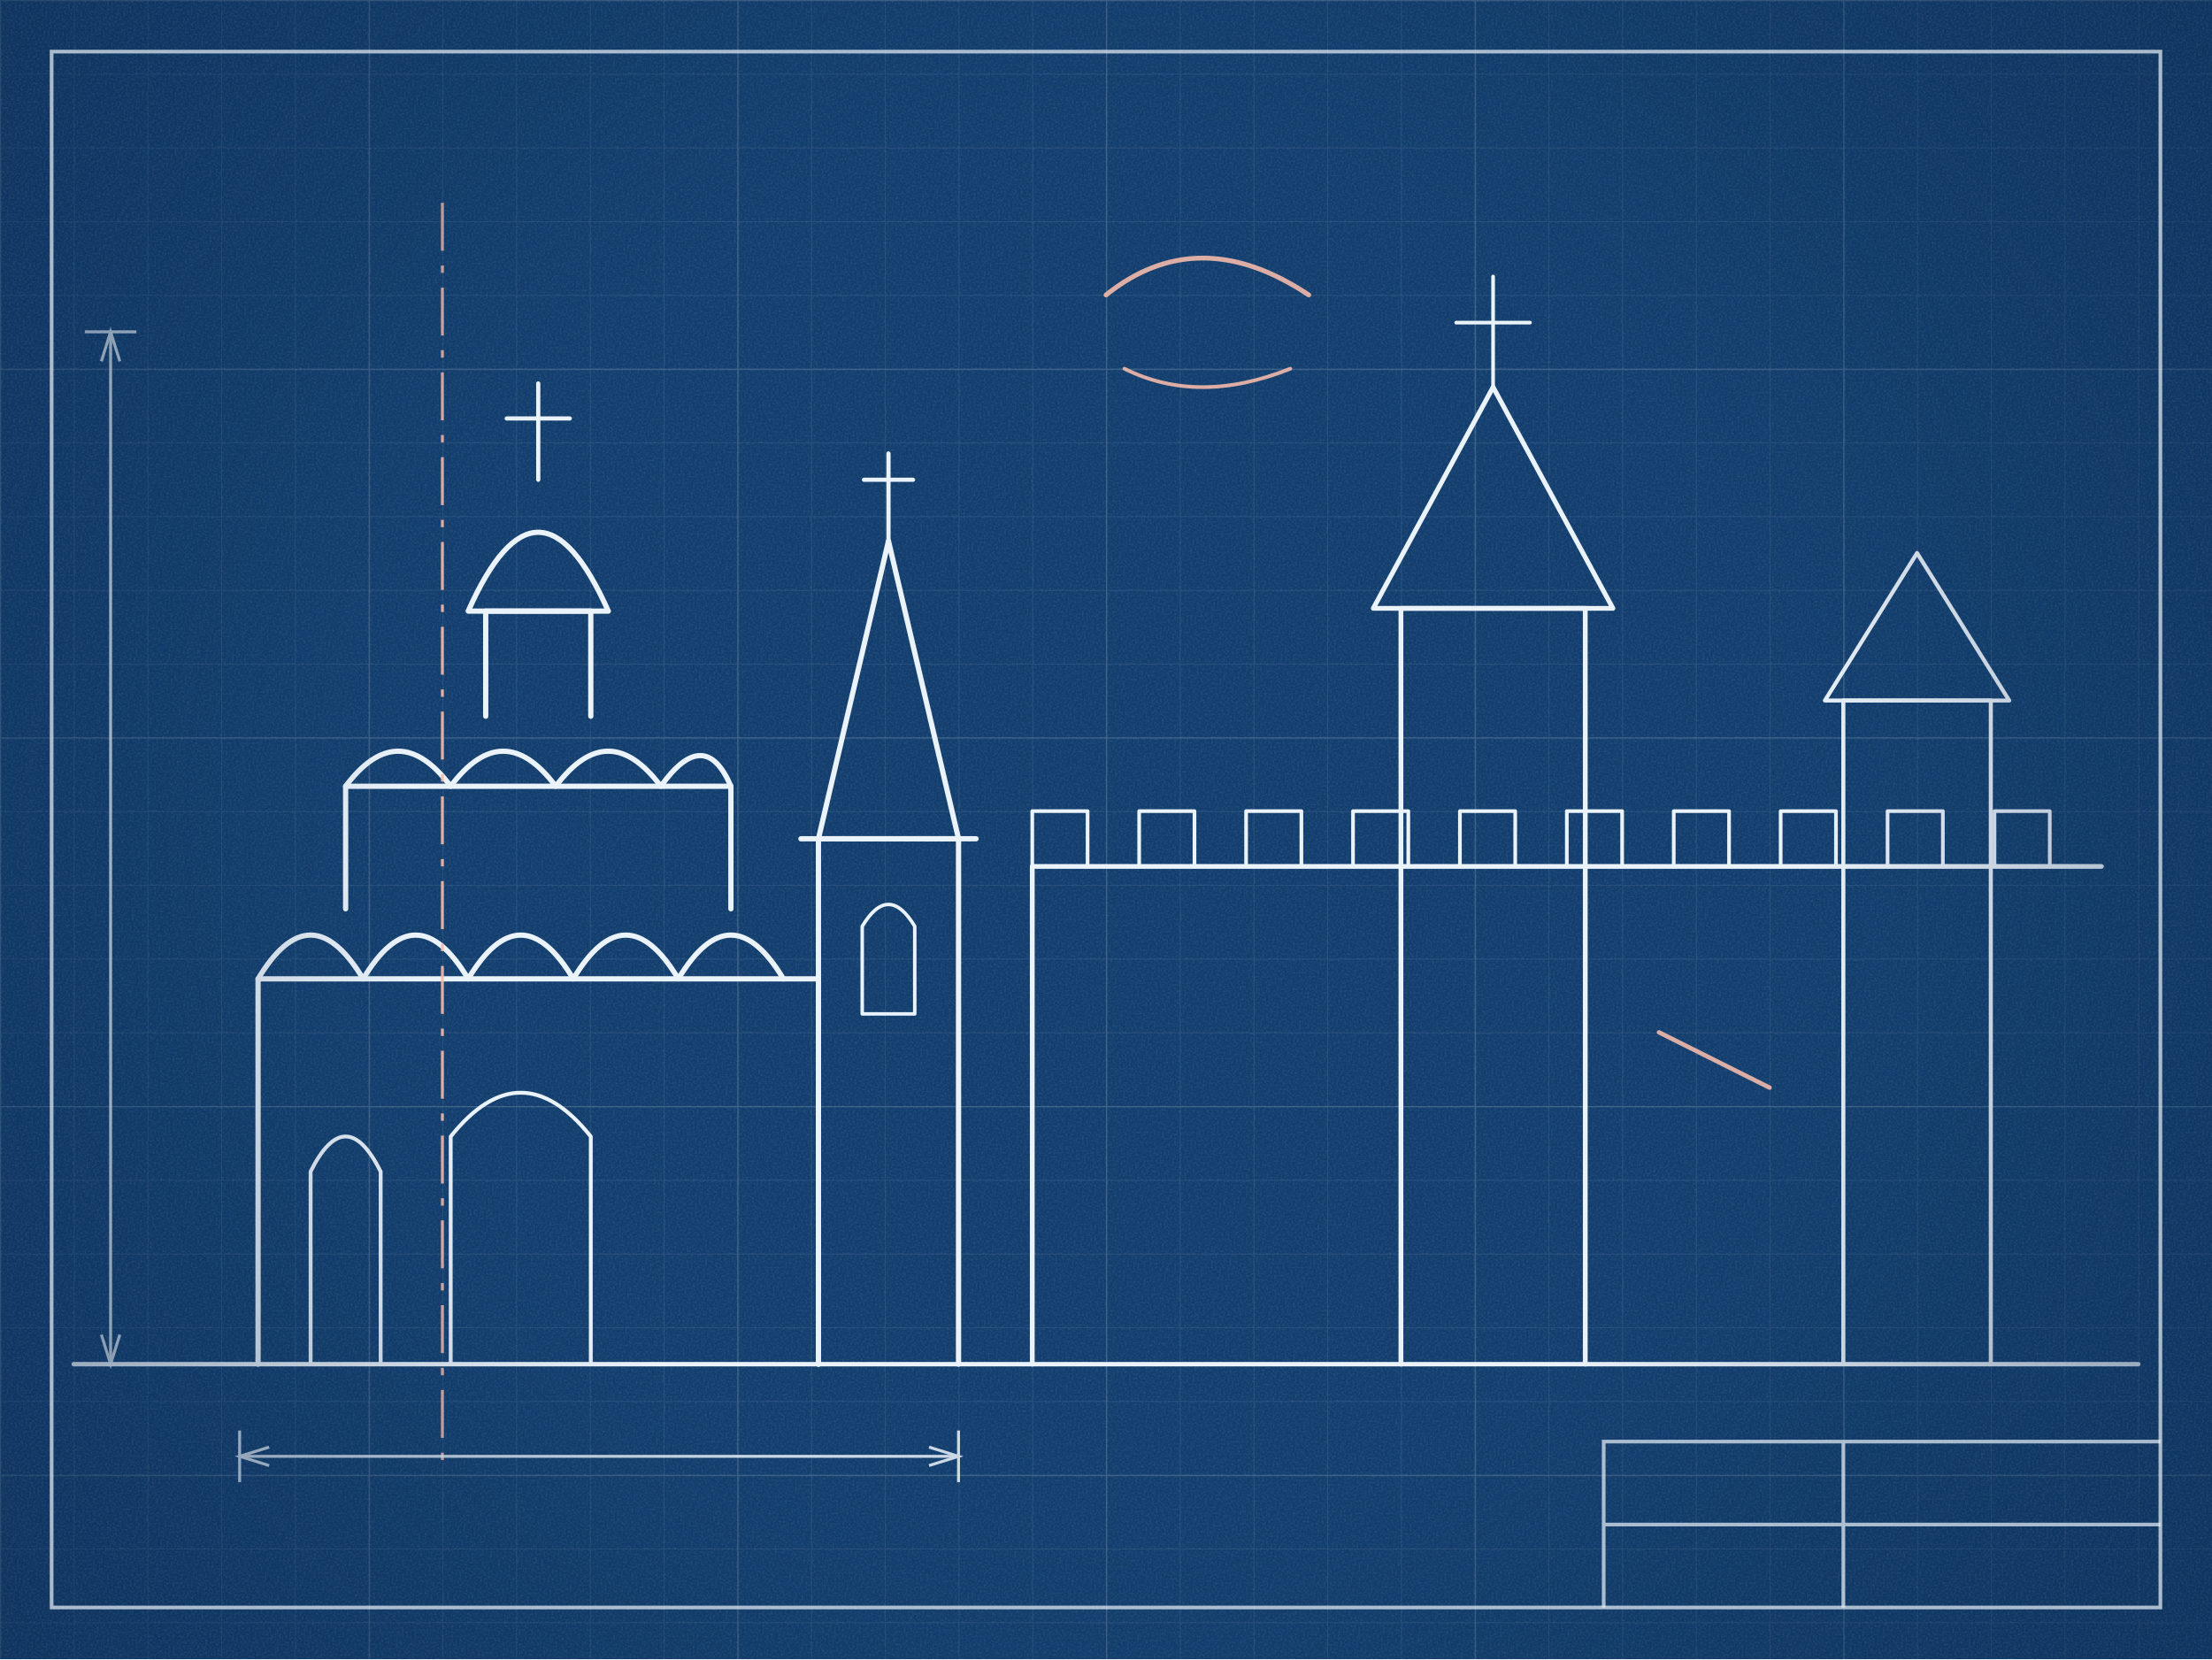
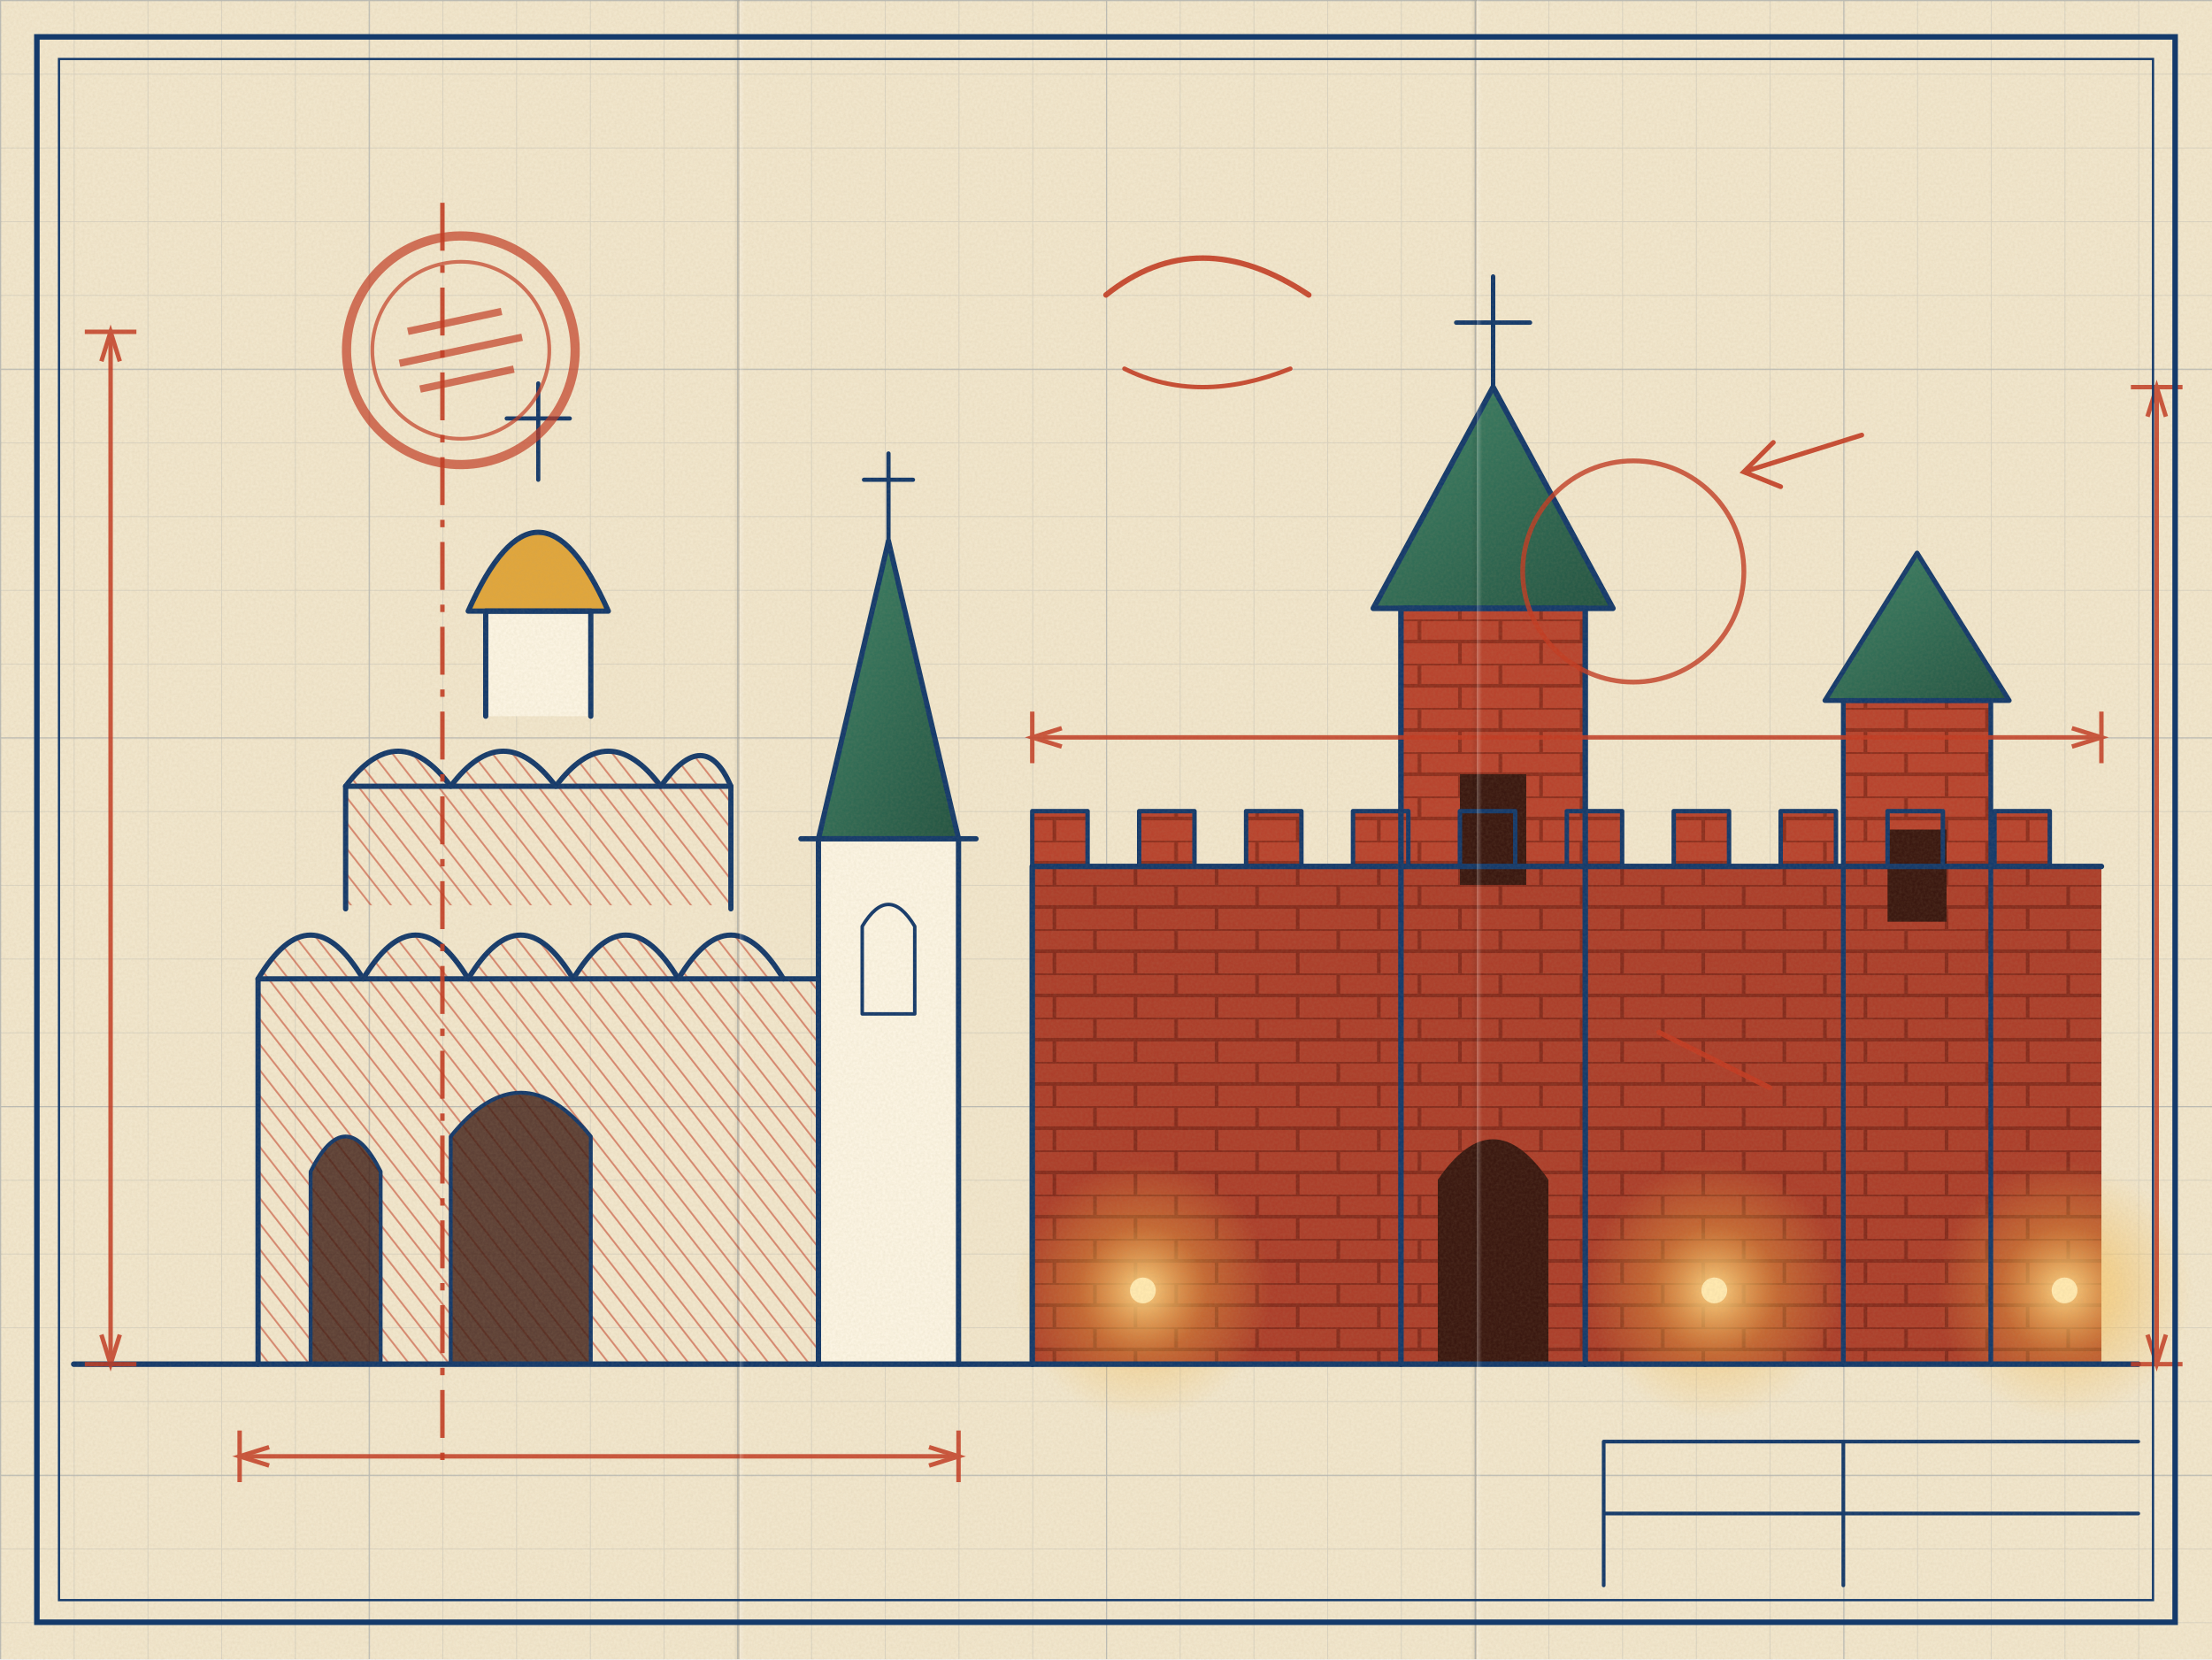
<svg xmlns="http://www.w3.org/2000/svg" viewBox="0 0 1200 900" width="1200" height="900" role="img" aria-labelledby="t d">
  <defs>
-     <pattern id="grid" width="40" height="40" patternUnits="userSpaceOnUse">
-       <path d="M40 0H0V40" fill="none" stroke="#FFFFFF" stroke-opacity=".08" stroke-width="1" />
+     <pattern id="pg" width="40" height="40" patternUnits="userSpaceOnUse">
+       <path d="M40 0H0V40" fill="none" stroke="#143A6B" stroke-opacity=".10" stroke-width="1" />
    </pattern>
-     <pattern id="grid5" width="200" height="200" patternUnits="userSpaceOnUse">
-       <path d="M200 0H0V200" fill="none" stroke="#FFFFFF" stroke-opacity=".12" stroke-width="1.4" />
+     <pattern id="pg5" width="200" height="200" patternUnits="userSpaceOnUse">
+       <path d="M200 0H0V200" fill="none" stroke="#143A6B" stroke-opacity=".16" stroke-width="1.4" />
    </pattern>
-     <filter id="paper" x="0" y="0" width="100%" height="100%">
-       <feTurbulence type="fractalNoise" baseFrequency=".9" numOctaves="2" seed="4" stitchTiles="stitch" />
-       <feColorMatrix values="0 0 0 0 1 0 0 0 0 1 0 0 0 0 1 0 0 0 .5 -.2" />
+     <pattern id="brick" width="44" height="24" patternUnits="userSpaceOnUse">
+       <rect width="44" height="24" fill="#B8442E" />
+       <path d="M0 0H44M0 12H44M22 0V12M0 12V24M44 12V24" stroke="#8E2F1E" stroke-width="2" fill="none" />
+     </pattern>
+     <pattern id="wash" width="9" height="9" patternUnits="userSpaceOnUse" patternTransform="rotate(-38)">
+       <path d="M0 0V9" stroke="#C23B22" stroke-opacity=".5" stroke-width="2.2" />
+     </pattern>
+     <linearGradient id="roof" x1="0" y1="0" x2="1" y2="1">
+       <stop offset="0" stop-color="#3F8468" />
+       <stop offset="1" stop-color="#245442" />
+     </linearGradient>
+     <radialGradient id="lamp">
+       <stop offset="0" stop-color="#FFD98A" stop-opacity=".95" />
+       <stop offset=".5" stop-color="#F2B544" stop-opacity=".35" />
+       <stop offset="1" stop-color="#F2B544" stop-opacity="0" />
+     </radialGradient>
+     <filter id="pp" x="0" y="0" width="100%" height="100%">
+       <feTurbulence type="fractalNoise" baseFrequency=".7" numOctaves="2" seed="11" stitchTiles="stitch" />
+       <feColorMatrix values="0 0 0 0 .45 0 0 0 0 .33 0 0 0 0 .18 0 0 0 .32 -.08" />
    </filter>
-     <radialGradient id="bpv" cx="600" cy="450" r="760" gradientUnits="userSpaceOnUse">
-       <stop offset=".5" stop-color="#0A2B52" stop-opacity="0" />
-       <stop offset="1" stop-color="#0A2B52" stop-opacity=".55" />
-     </radialGradient>
+     <linearGradient id="fold" x1="0" y1="0" x2="1" y2="0">
+       <stop offset="0" stop-color="#000" stop-opacity="0" />
+       <stop offset=".5" stop-color="#000" stop-opacity=".09" />
+       <stop offset=".52" stop-color="#fff" stop-opacity=".25" />
+       <stop offset="1" stop-color="#fff" stop-opacity="0" />
+     </linearGradient>
  </defs>
-   <rect width="1200" height="900" fill="#123E6E" />
-   <rect width="1200" height="900" fill="url(#grid)" />
-   <rect width="1200" height="900" fill="url(#grid5)" />
+   <rect width="1200" height="900" fill="#F1E6CC" />
+   <rect width="1200" height="900" fill="url(#pg)" />
+   <rect width="1200" height="900" fill="url(#pg5)" />
+   <rect x="560" y="470" width="580" height="270" fill="url(#brick)" />
+   <rect x="560" y="440" width="30" height="32" fill="url(#brick)" />
+   <rect x="618" y="440" width="30" height="32" fill="url(#brick)" />
+   <rect x="676" y="440" width="30" height="32" fill="url(#brick)" />
+   <rect x="734" y="440" width="30" height="32" fill="url(#brick)" />
+   <rect x="792" y="440" width="30" height="32" fill="url(#brick)" />
+   <rect x="850" y="440" width="30" height="32" fill="url(#brick)" />
+   <rect x="908" y="440" width="30" height="32" fill="url(#brick)" />
+   <rect x="966" y="440" width="30" height="32" fill="url(#brick)" />
+   <rect x="1024" y="440" width="30" height="32" fill="url(#brick)" />
+   <rect x="1082" y="440" width="30" height="32" fill="url(#brick)" />
+   <rect x="760" y="330" width="100" height="410" fill="url(#brick)" />
+   <path d="M745 330H875L810 210Z" fill="url(#roof)" />
+   <rect x="1000" y="380" width="80" height="360" fill="url(#brick)" />
+   <path d="M990 380H1090L1040 300Z" fill="url(#roof)" />
+   <path d="M780 740V640Q810 596 840 640V740Z" fill="#3A1810" />
+   <rect x="792" y="420" width="36" height="60" fill="#3A1810" />
+   <rect x="1024" y="450" width="32" height="50" fill="#3A1810" />
+   <rect x="560" y="470" width="580" height="270" fill="#3A1810" opacity=".10" />
+   <g transform="translate(330 740) scale(.95)">
+     <path d="M-200 0V-220Q-170 -270 -140 -220Q-110 -270 -80 -220Q-50 -270 -20 -220Q10 -270 40 -220Q70 -270 100 -220H120V0Z" fill="url(#wash)" />
+     <path d="M-150 -262V-330Q-120 -370 -90 -330Q-60 -370 -30 -330Q0 -370 30 -330Q55 -365 70 -330V-262Z" fill="url(#wash)" />
+     <path d="M-80 -430Q-40 -520 0 -430Z" fill="#E0A63C" />
+     <rect x="-70" y="-430" width="60" height="60" fill="#FBF4E2" />
+     <rect x="120" y="-300" width="80" height="300" fill="#FBF4E2" />
+     <path d="M120 -300L160 -470L200 -300Z" fill="url(#roof)" />
+     <path d="M-170 0V-110Q-150 -150 -130 -110V0ZM-90 0V-130Q-50 -180 -10 -130V0Z" fill="#3A1810" opacity=".8" />
+   </g>
+   <circle cx="620" cy="700" r="70" fill="url(#lamp)" />
+   <circle cx="620" cy="700" r="7" fill="#FFE9B0" />
+   <circle cx="930" cy="700" r="70" fill="url(#lamp)" />
+   <circle cx="930" cy="700" r="7" fill="#FFE9B0" />
+   <circle cx="1120" cy="700" r="70" fill="url(#lamp)" />
+   <circle cx="1120" cy="700" r="7" fill="#FFE9B0" />
  <g transform="translate(330 740) scale(0.95)">
-     <path d="M-200 0V-220H120V0" fill="none" stroke="#EAF2FA" stroke-width="3" stroke-linejoin="round" stroke-linecap="round" />
-     <path d="M-200 -220Q-170 -270 -140 -220Q-110 -270 -80 -220Q-50 -270 -20 -220Q10 -270 40 -220Q70 -270 100 -220" fill="none" stroke="#EAF2FA" stroke-width="3" stroke-linejoin="round" stroke-linecap="round" />
-     <path d="M-150 -260V-330H70V-260" fill="none" stroke="#EAF2FA" stroke-width="3" stroke-linejoin="round" stroke-linecap="round" />
-     <path d="M-150 -330Q-120 -370 -90 -330Q-60 -370 -30 -330Q0 -370 30 -330Q55 -365 70 -330" fill="none" stroke="#EAF2FA" stroke-width="3" stroke-linejoin="round" stroke-linecap="round" />
-     <path d="M-70 -370V-430H-10V-370" fill="none" stroke="#EAF2FA" stroke-width="3" stroke-linejoin="round" stroke-linecap="round" />
-     <path d="M-80 -430Q-40 -520 0 -430Z" fill="none" stroke="#EAF2FA" stroke-width="3" stroke-linejoin="round" stroke-linecap="round" />
-     <path d="M-40 -505V-560M-58 -540H-22" fill="none" stroke="#EAF2FA" stroke-width="2.4" stroke-linejoin="round" stroke-linecap="round" />
-     <path d="M-170 0V-110Q-150 -150 -130 -110V0M-90 0V-130Q-50 -180 -10 -130V0" fill="none" stroke="#EAF2FA" stroke-width="2.2" stroke-linejoin="round" stroke-linecap="round" />
-     <path d="M120 0V-300H200V0" fill="none" stroke="#EAF2FA" stroke-width="3" stroke-linejoin="round" stroke-linecap="round" />
-     <path d="M110 -300H210M120 -300L160 -470L200 -300" fill="none" stroke="#EAF2FA" stroke-width="3" stroke-linejoin="round" stroke-linecap="round" />
-     <path d="M160 -470V-520M146 -505H174" fill="none" stroke="#EAF2FA" stroke-width="2.4" stroke-linejoin="round" stroke-linecap="round" />
-     <path d="M145 -250Q160 -275 175 -250V-200H145Z" fill="none" stroke="#EAF2FA" stroke-width="2" stroke-linejoin="round" stroke-linecap="round" />
+     <path d="M-200 0V-220H120V0" fill="none" stroke="#143A6B" stroke-width="3" stroke-linejoin="round" stroke-linecap="round" />
+     <path d="M-200 -220Q-170 -270 -140 -220Q-110 -270 -80 -220Q-50 -270 -20 -220Q10 -270 40 -220Q70 -270 100 -220" fill="none" stroke="#143A6B" stroke-width="3" stroke-linejoin="round" stroke-linecap="round" />
+     <path d="M-150 -260V-330H70V-260" fill="none" stroke="#143A6B" stroke-width="3" stroke-linejoin="round" stroke-linecap="round" />
+     <path d="M-150 -330Q-120 -370 -90 -330Q-60 -370 -30 -330Q0 -370 30 -330Q55 -365 70 -330" fill="none" stroke="#143A6B" stroke-width="3" stroke-linejoin="round" stroke-linecap="round" />
+     <path d="M-70 -370V-430H-10V-370" fill="none" stroke="#143A6B" stroke-width="3" stroke-linejoin="round" stroke-linecap="round" />
+     <path d="M-80 -430Q-40 -520 0 -430Z" fill="none" stroke="#143A6B" stroke-width="3" stroke-linejoin="round" stroke-linecap="round" />
+     <path d="M-40 -505V-560M-58 -540H-22" fill="none" stroke="#143A6B" stroke-width="2.4" stroke-linejoin="round" stroke-linecap="round" />
+     <path d="M-170 0V-110Q-150 -150 -130 -110V0M-90 0V-130Q-50 -180 -10 -130V0" fill="none" stroke="#143A6B" stroke-width="2.2" stroke-linejoin="round" stroke-linecap="round" />
+     <path d="M120 0V-300H200V0" fill="none" stroke="#143A6B" stroke-width="3" stroke-linejoin="round" stroke-linecap="round" />
+     <path d="M110 -300H210M120 -300L160 -470L200 -300" fill="none" stroke="#143A6B" stroke-width="3" stroke-linejoin="round" stroke-linecap="round" />
+     <path d="M160 -470V-520M146 -505H174" fill="none" stroke="#143A6B" stroke-width="2.4" stroke-linejoin="round" stroke-linecap="round" />
+     <path d="M145 -250Q160 -275 175 -250V-200H145Z" fill="none" stroke="#143A6B" stroke-width="2" stroke-linejoin="round" stroke-linecap="round" />
  </g>
-   <path d="M560 740V470H1140" fill="none" stroke="#EAF2FA" stroke-width="2.6" stroke-linejoin="round" stroke-linecap="round" />
-   <path d="M560 470V440H590V470M618 470V440H648V470M676 470V440H706V470M734 470V440H764V470M792 470V440H822V470M850 470V440H880V470M908 470V440H938V470M966 470V440H996V470M1024 470V440H1054V470M1082 470V440H1112V470" fill="none" stroke="#EAF2FA" stroke-width="2" stroke-linejoin="round" stroke-linecap="round" />
-   <path d="M760 740V330H860V740" fill="none" stroke="#EAF2FA" stroke-width="2.6" stroke-linejoin="round" stroke-linecap="round" />
-   <path d="M745 330H875L810 210Z" fill="none" stroke="#EAF2FA" stroke-width="2.6" stroke-linejoin="round" stroke-linecap="round" />
-   <path d="M810 210V150M790 175H830" fill="none" stroke="#EAF2FA" stroke-width="2" stroke-linejoin="round" stroke-linecap="round" />
-   <path d="M1000 740V380H1080V740" fill="none" stroke="#EAF2FA" stroke-width="2.2" stroke-linejoin="round" stroke-linecap="round" />
-   <path d="M990 380H1090L1040 300Z" fill="none" stroke="#EAF2FA" stroke-width="2.2" stroke-linejoin="round" stroke-linecap="round" />
-   <path d="M40 740H1160" fill="none" stroke="#EAF2FA" stroke-width="2.4" stroke-linejoin="round" stroke-linecap="round" />
-   <path d="M240 110L240 800" stroke="#F2B8A8" stroke-width="1.6" stroke-dasharray="26 8 4 8" opacity=".9" />
-   <g stroke="#EAF2FA" stroke-width="1.6" fill="none" opacity=".85">
+   <path d="M560 740V470H1140" fill="none" stroke="#143A6B" stroke-width="3" stroke-linejoin="round" stroke-linecap="round" />
+   <path d="M560 470V440H590V470M618 470V440H648V470M676 470V440H706V470M734 470V440H764V470M792 470V440H822V470M850 470V440H880V470M908 470V440H938V470M966 470V440H996V470M1024 470V440H1054V470M1082 470V440H1112V470" fill="none" stroke="#143A6B" stroke-width="2.4" stroke-linejoin="round" stroke-linecap="round" />
+   <path d="M760 740V330H860V740" fill="none" stroke="#143A6B" stroke-width="3" stroke-linejoin="round" stroke-linecap="round" />
+   <path d="M745 330H875L810 210Z" fill="none" stroke="#143A6B" stroke-width="3" stroke-linejoin="round" stroke-linecap="round" />
+   <path d="M810 210V150M790 175H830" fill="none" stroke="#143A6B" stroke-width="2.4" stroke-linejoin="round" stroke-linecap="round" />
+   <path d="M1000 740V380H1080V740" fill="none" stroke="#143A6B" stroke-width="2.6" stroke-linejoin="round" stroke-linecap="round" />
+   <path d="M990 380H1090L1040 300Z" fill="none" stroke="#143A6B" stroke-width="2.6" stroke-linejoin="round" stroke-linecap="round" />
+   <path d="M40 740H1160" fill="none" stroke="#143A6B" stroke-width="3" stroke-linejoin="round" stroke-linecap="round" />
+   <path d="M870 860V782H1160M870 821H1160M1000 782V860" fill="none" stroke="#143A6B" stroke-width="2" stroke-linejoin="round" stroke-linecap="round" />
+   <path d="M240 110L240 800" stroke="#C23B22" stroke-width="2.4" stroke-dasharray="26 8 4 8" opacity=".9" />
+   <g stroke="#C23B22" stroke-width="2.4" fill="none" opacity=".85">
    <path d="M130 776V804M520 776V804M130 790H520" />
    <path d="M146 785L130 790L146 795M504 785L520 790L504 795" />
  </g>
-   <g stroke="#EAF2FA" stroke-width="1.6" fill="none" opacity=".85">
+   <g stroke="#C23B22" stroke-width="2.4" fill="none" opacity=".85">
    <path d="M46 180H74M46 740H74M60 180V740" />
    <path d="M55 196L60 180L65 196M55 724L60 740L65 724" />
  </g>
-   <path d="M600 160q50 -40 110 0" fill="none" stroke="#F2B8A8" stroke-width="2.6" stroke-linecap="round" opacity="0.9" />
-   <path d="M610 200q40 20 90 0" fill="none" stroke="#F2B8A8" stroke-width="2" stroke-linecap="round" opacity="0.9" />
-   <path d="M900 560l60 30" fill="none" stroke="#F2B8A8" stroke-width="2.4" stroke-linecap="round" opacity="0.9" />
-   <rect width="1200" height="900" fill="url(#bpv)" />
-   <rect width="1200" height="900" filter="url(#paper)" opacity=".35" />
-   <rect x="28" y="28" width="1144" height="844" fill="none" stroke="#EAF2FA" stroke-opacity=".7" stroke-width="2" />
-   <path d="M870 872V782H1172M870 827H1172M1000 782V872" fill="none" stroke="#EAF2FA" stroke-opacity=".7" stroke-width="2" />
+   <g stroke="#C23B22" stroke-width="2.4" fill="none" opacity=".85">
+     <path d="M560 386V414M1140 386V414M560 400H1140" />
+     <path d="M576 395L560 400L576 405M1124 395L1140 400L1124 405" />
+   </g>
+   <g stroke="#C23B22" stroke-width="2.4" fill="none" opacity=".85">
+     <path d="M1156 210H1184M1156 740H1184M1170 210V740" />
+     <path d="M1165 226L1170 210L1175 226M1165 724L1170 740L1175 724" />
+   </g>
+   <path d="M600 160q50 -40 110 0" fill="none" stroke="#C23B22" stroke-width="3" stroke-linecap="round" opacity="0.9" />
+   <path d="M610 200q40 20 90 0" fill="none" stroke="#C23B22" stroke-width="2.4" stroke-linecap="round" opacity="0.9" />
+   <path d="M900 560l60 30" fill="none" stroke="#C23B22" stroke-width="2.8" stroke-linecap="round" opacity="0.9" />
+   <path d="M886 250a60 60 0 1 0 .1 0" fill="none" stroke="#C23B22" stroke-width="2.6" stroke-linecap="round" opacity="0.8" />
+   <path d="M1010 236l-64 20m16 -16l-16 16 20 8" fill="none" stroke="#C23B22" stroke-width="2.6" stroke-linecap="round" opacity="0.9" />
+   <g transform="translate(250 190) rotate(-12)" fill="none" stroke="#C23B22" opacity=".7">
+     <circle r="62" stroke-width="5" />
+     <circle r="48" stroke-width="2" />
+     <path d="M-34 0H34M-26 -16H26M-26 16H26" stroke-width="4" />
+   </g>
+   <rect x="398" width="6" height="900" fill="url(#fold)" />
+   <rect x="798" width="6" height="900" fill="url(#fold)" />
+   <rect width="1200" height="900" filter="url(#pp)" opacity=".55" />
+   <rect x="20" y="20" width="1160" height="860" fill="none" stroke="#143A6B" stroke-width="3" />
+   <rect x="32" y="32" width="1136" height="836" fill="none" stroke="#143A6B" stroke-width="1.2" />
</svg>
